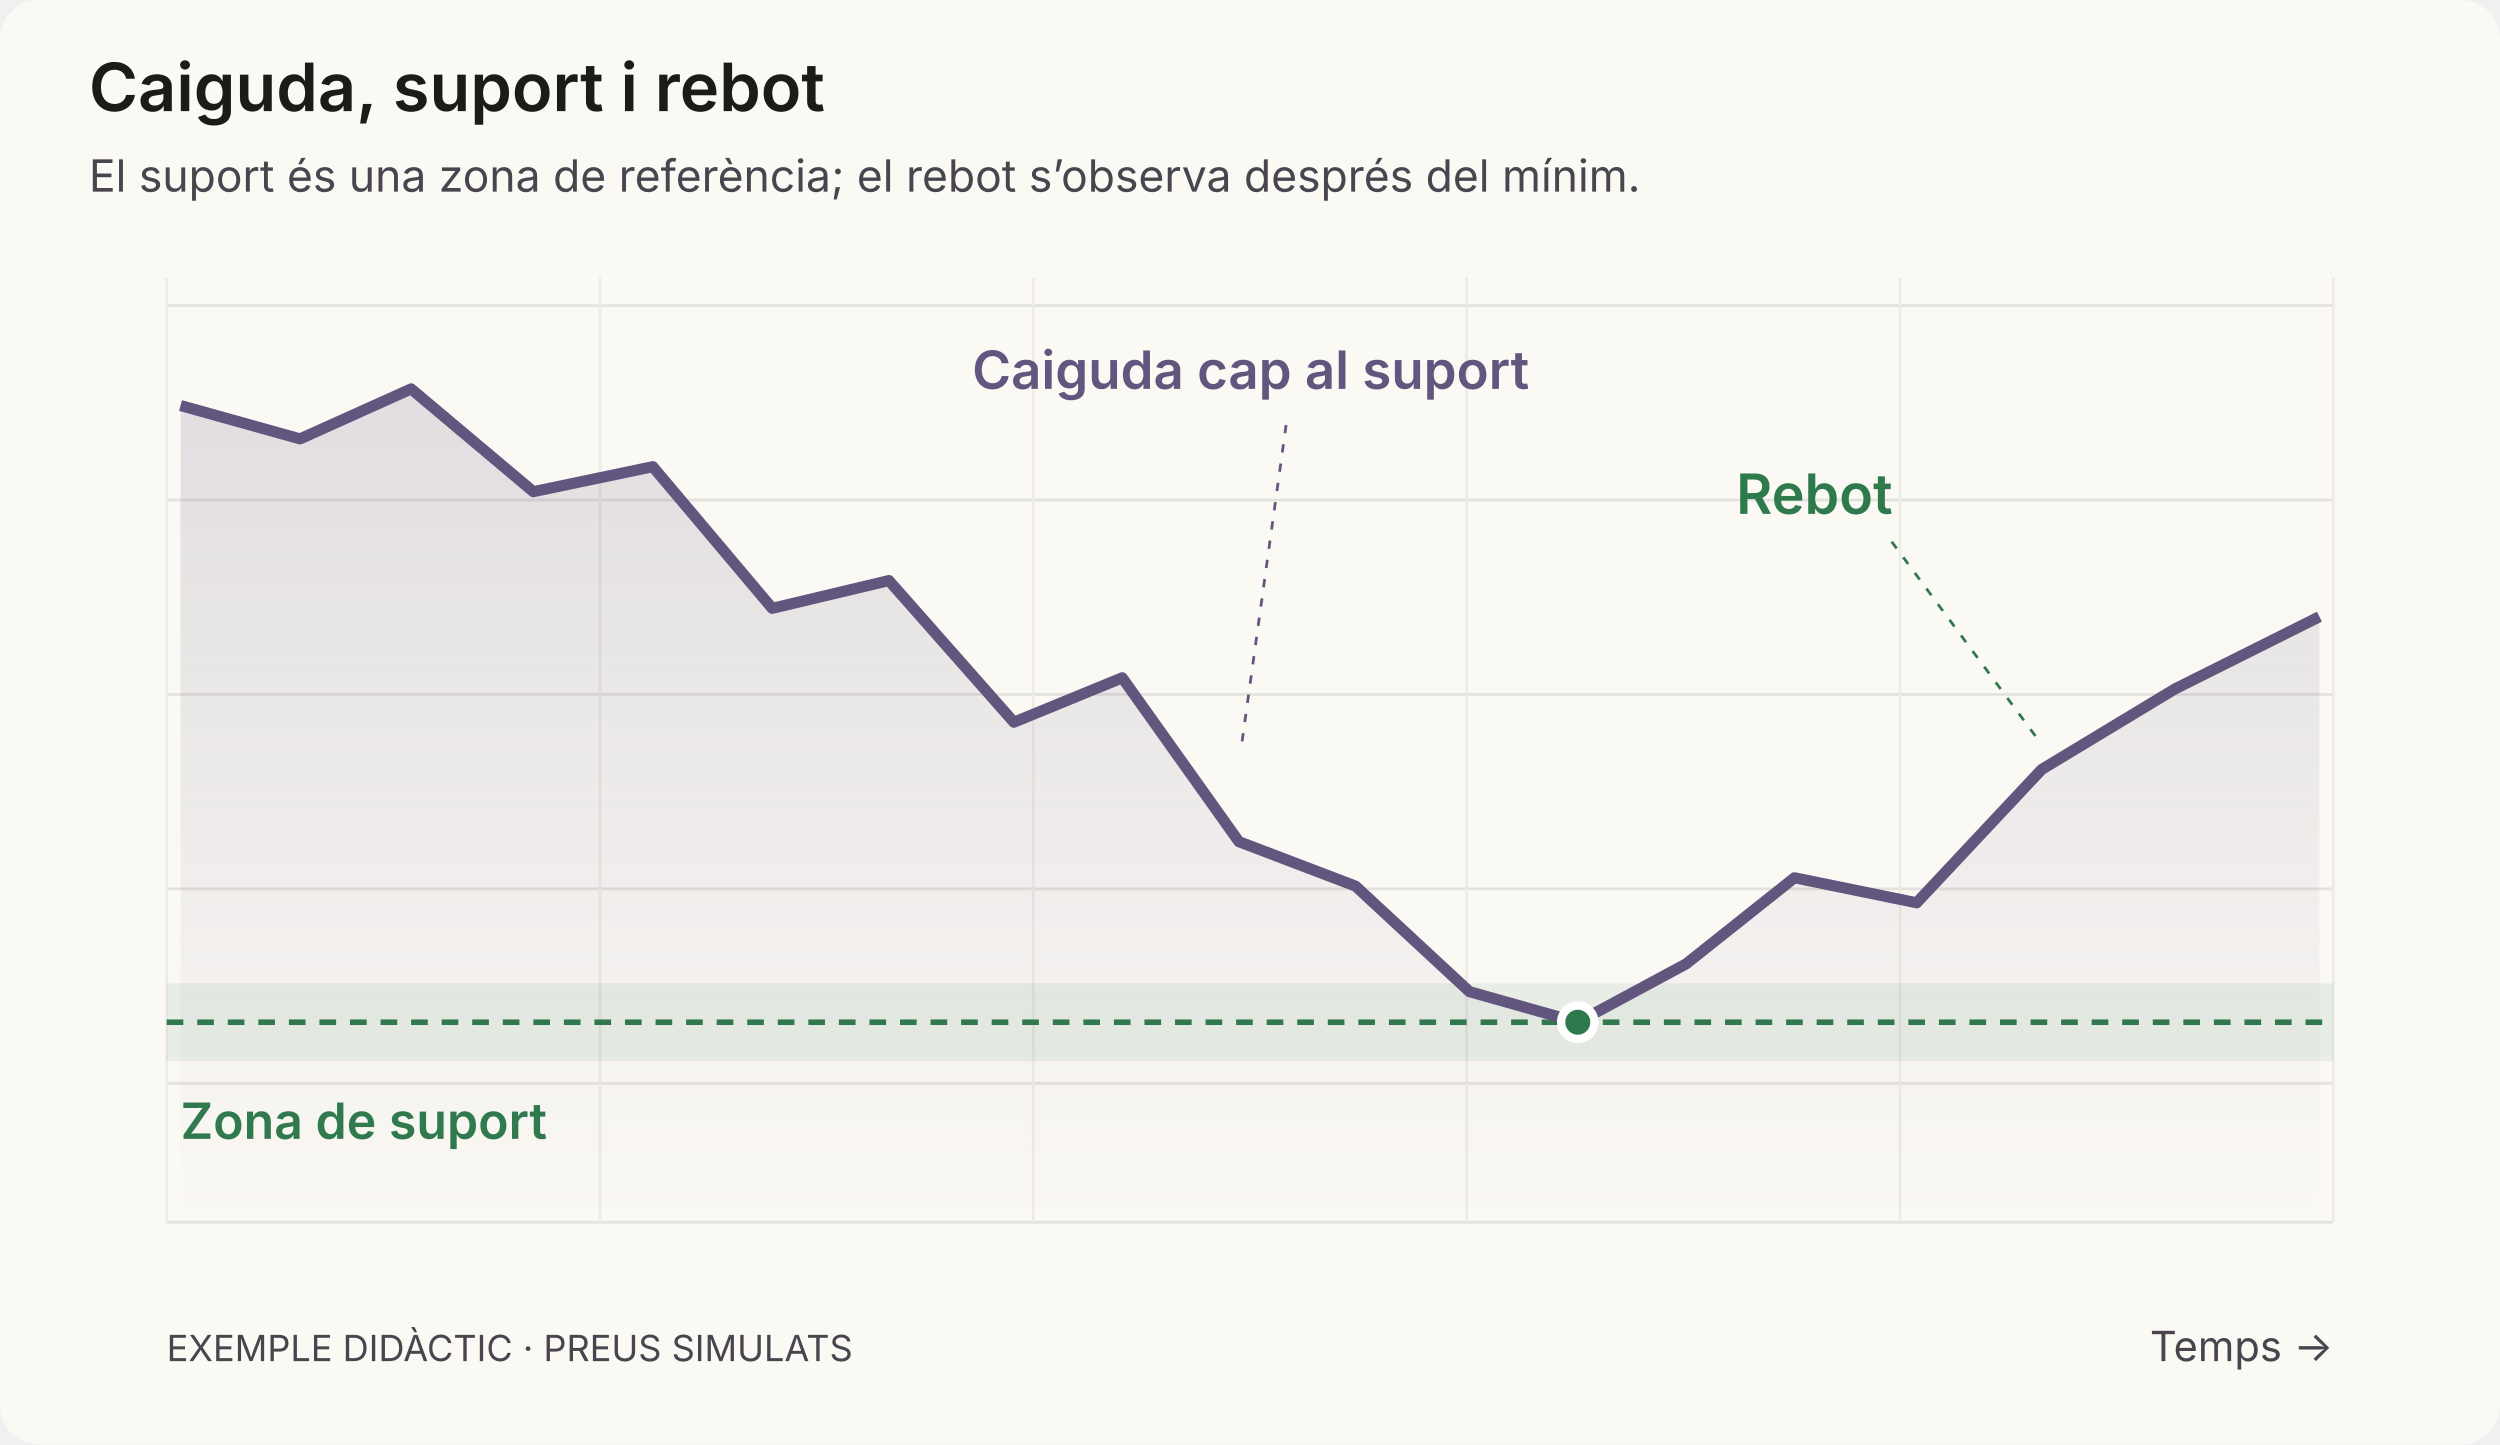
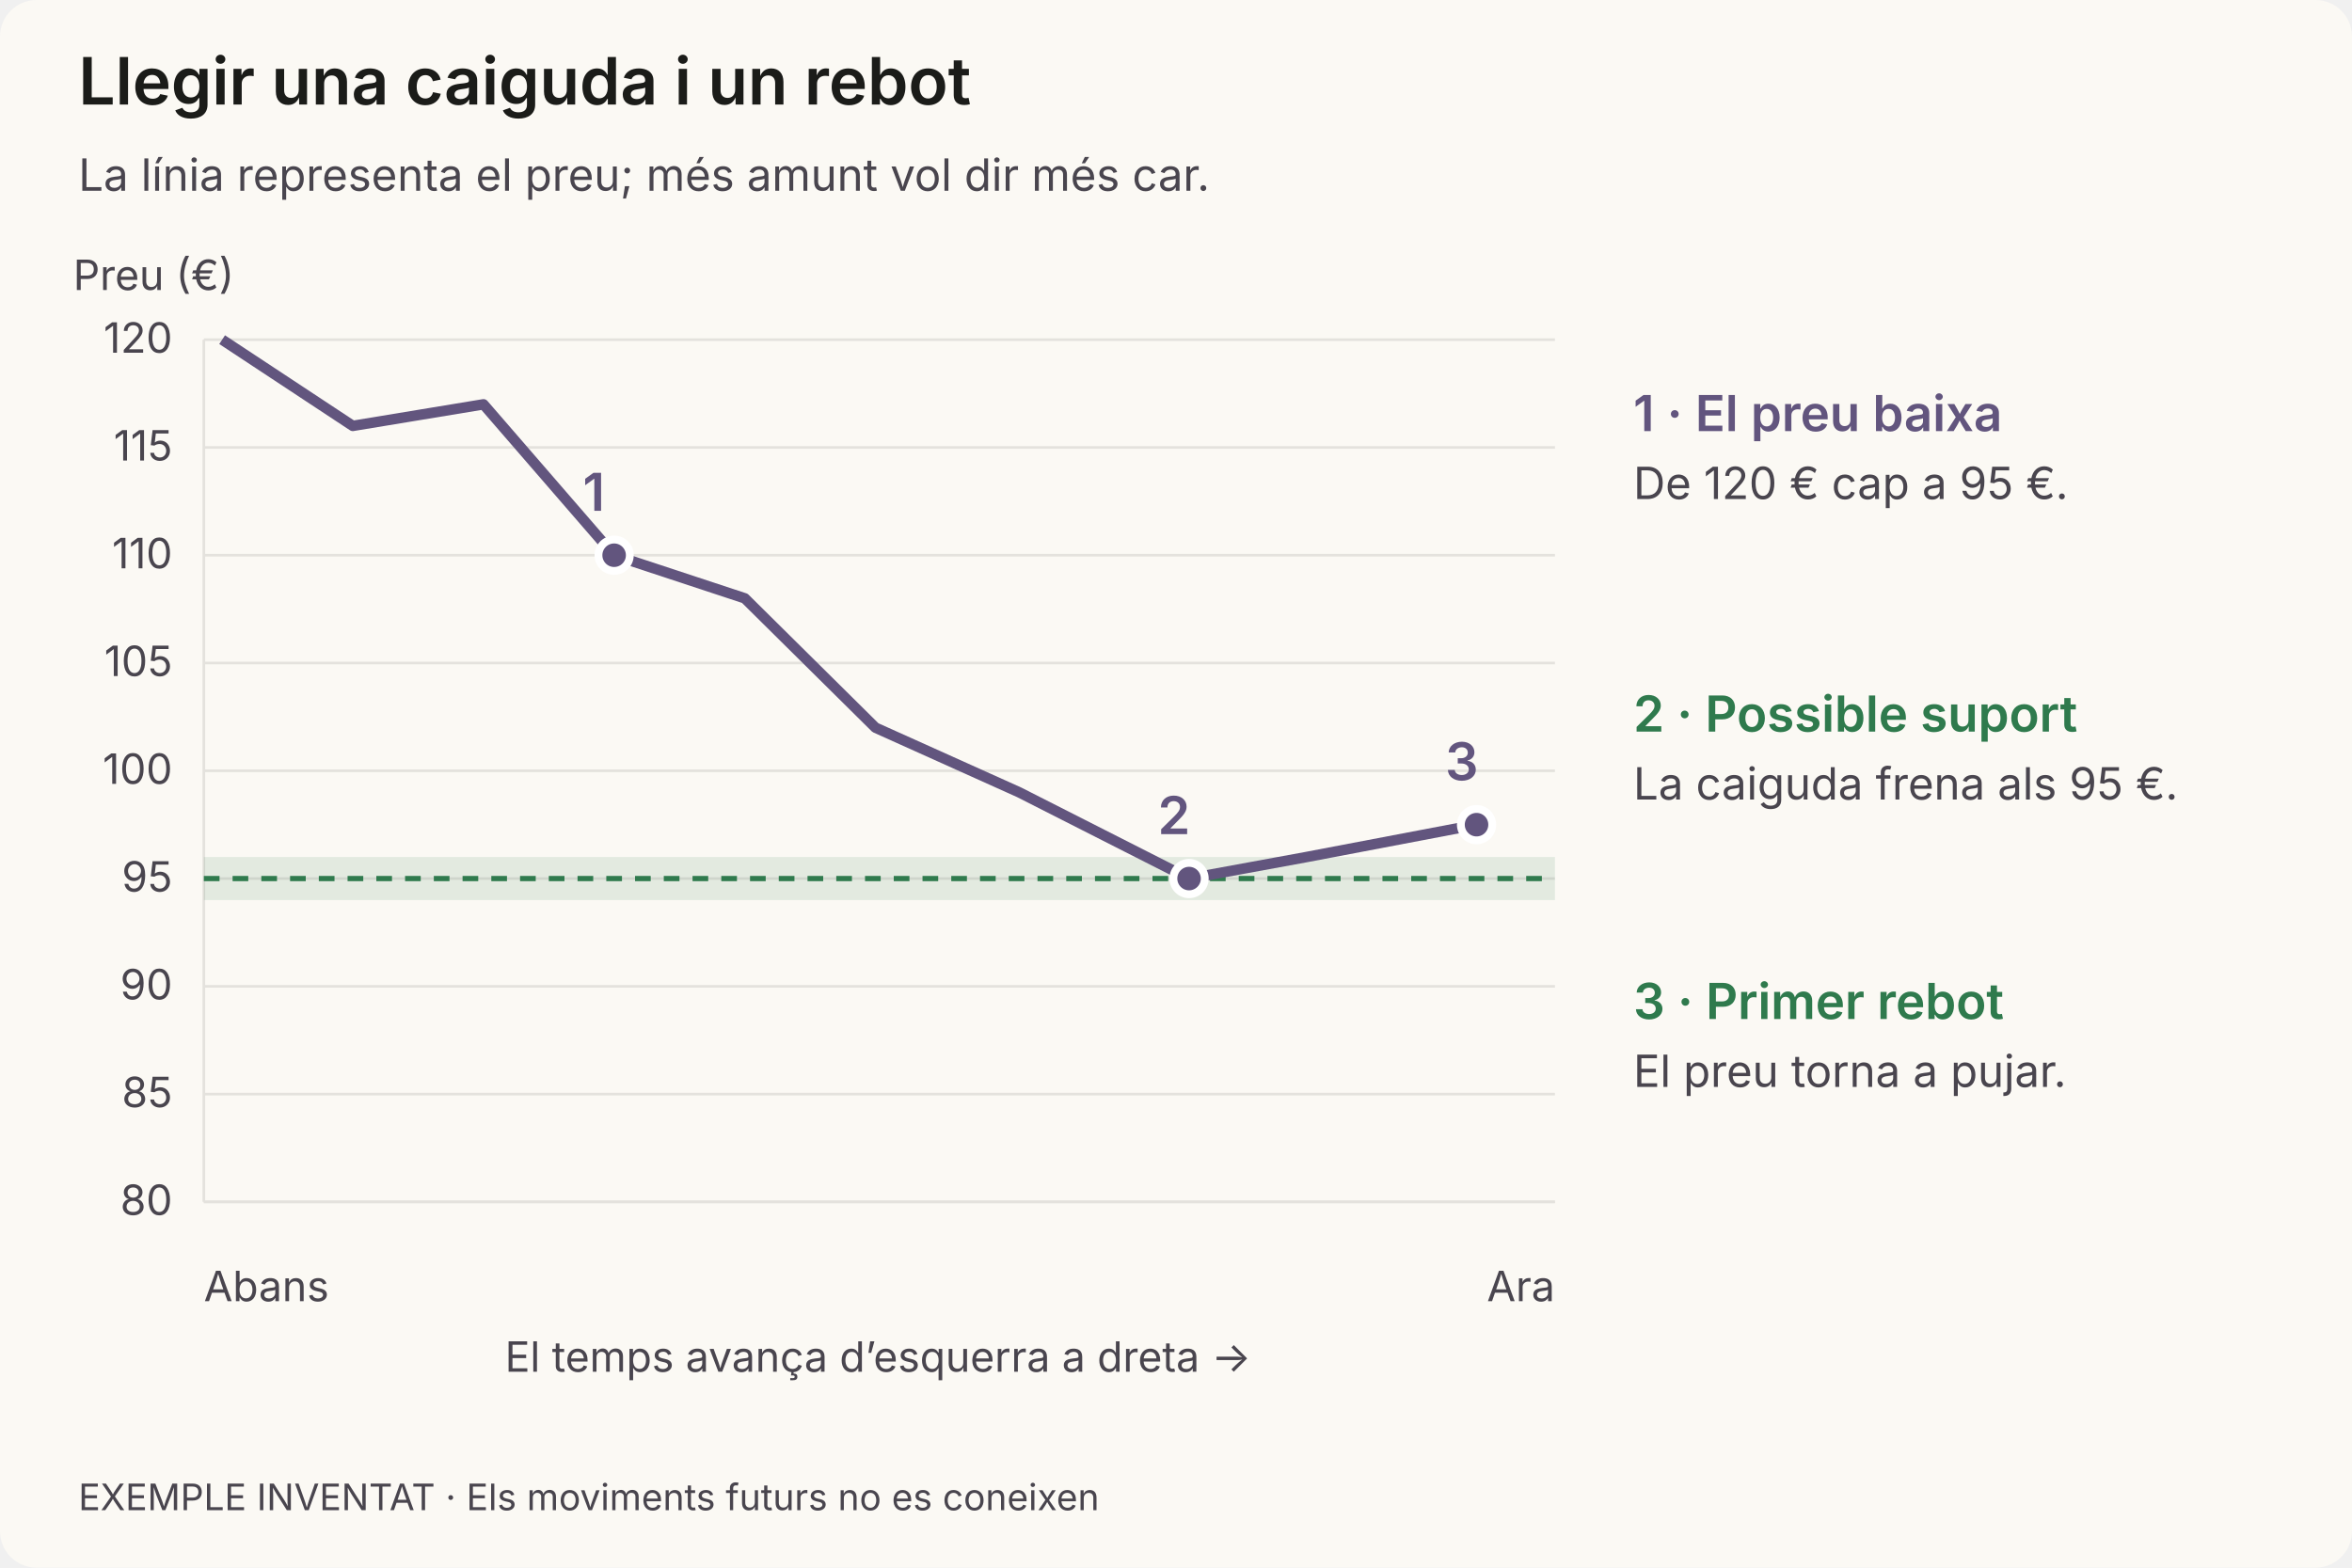
- <svg xmlns="http://www.w3.org/2000/svg" width="900" height="520" viewBox="0 0 900 520" role="img" aria-labelledby="title desc">
-   <defs>
-     <linearGradient id="area" x1="0" y1="0" x2="0" y2="1">
-       <stop stop-color="#62557e" stop-opacity=".17" />
-       <stop offset="1" stop-color="#62557e" stop-opacity="0" />
-     </linearGradient>
-   </defs>
-   <rect width="900" height="520" rx="14" fill="#fbf9f4" />
+ <svg xmlns="http://www.w3.org/2000/svg" width="900" height="600" viewBox="0 0 900 600" role="img" aria-labelledby="title desc">
+   <rect width="900" height="600" rx="14" fill="#fbf9f4" />
  <g font-family="Inter, Arial, sans-serif">
-     <text x="32" y="40" font-size="24" fill="#1b1c19" font-weight="600" text-anchor="start">Caiguda, suport i rebot</text>
-     <text x="32" y="69" font-size="16" fill="#49454e" font-weight="400" text-anchor="start">El suport és una zona de referència; el rebot s’observa després del mínim.</text>
-     <line x1="60" y1="110" x2="840" y2="110" stroke="#e4e2dd" stroke-width="1" />
-     <line x1="60" y1="180" x2="840" y2="180" stroke="#e4e2dd" stroke-width="1" />
-     <line x1="60" y1="250" x2="840" y2="250" stroke="#e4e2dd" stroke-width="1" />
-     <line x1="60" y1="320" x2="840" y2="320" stroke="#e4e2dd" stroke-width="1" />
-     <line x1="60" y1="390" x2="840" y2="390" stroke="#e4e2dd" stroke-width="1" />
-     <line x1="60" y1="440" x2="840" y2="440" stroke="#e4e2dd" stroke-width="1" />
-     <line x1="60" y1="100" x2="60" y2="440" stroke="#eeece7" stroke-width="1" />
-     <line x1="216" y1="100" x2="216" y2="440" stroke="#eeece7" stroke-width="1" />
-     <line x1="372" y1="100" x2="372" y2="440" stroke="#eeece7" stroke-width="1" />
-     <line x1="528" y1="100" x2="528" y2="440" stroke="#eeece7" stroke-width="1" />
-     <line x1="684" y1="100" x2="684" y2="440" stroke="#eeece7" stroke-width="1" />
-     <line x1="840" y1="100" x2="840" y2="440" stroke="#eeece7" stroke-width="1" />
-     <text x="60" y="490" font-size="13" fill="#49454e" font-weight="400" text-anchor="start">EXEMPLE DIDÀCTIC · PREUS SIMULATS</text>
-     <text x="840" y="490" font-size="15" fill="#49454e" font-weight="400" text-anchor="end">Temps →</text>
-     <rect x="60" y="354" width="780" height="28" fill="#2f7a4d" opacity=".09" />
-     <line x1="60" y1="368" x2="840" y2="368" stroke="#2f7a4d" stroke-width="2" stroke-dasharray="6 5" />
-     <text x="65" y="410" font-size="18" fill="#2f7a4d" font-weight="600" text-anchor="start">Zona de suport</text>
-     <path d="M 65 146 L 108 158 L 148 140 L 192 177 L 235 168 L 278 219 L 320 209 L 365 260 L 404 244 L 446 303 L 488 319 L 529 357 L 568 368 L 607 347 L 646 316 L 690 325 L 735 277 L 783 248 L 835 222 L 835 440 L 65 440 Z" fill="url(#area)" />
-     <path d="M 65 146 L 108 158 L 148 140 L 192 177 L 235 168 L 278 219 L 320 209 L 365 260 L 404 244 L 446 303 L 488 319 L 529 357 L 568 368 L 607 347 L 646 316 L 690 325 L 735 277 L 783 248 L 835 222" fill="none" stroke="#62557e" stroke-width="4" stroke-linejoin="round" />
-     <circle cx="568" cy="368" r="6" fill="#2f7a4d" stroke="white" stroke-width="3" />
-     <text x="350" y="140" font-size="19" fill="#62557e" font-weight="600" text-anchor="start">Caiguda cap al suport</text>
-     <line x1="463" y1="153" x2="447" y2="268" stroke="#62557e" stroke-width="1" stroke-dasharray="3 4" />
-     <text x="625" y="185" font-size="20" fill="#2f7a4d" font-weight="600" text-anchor="start">Rebot</text>
-     <line x1="681" y1="195" x2="735" y2="268" stroke="#2f7a4d" stroke-width="1" stroke-dasharray="3 4" />
+     <text x="30" y="40" font-size="25" fill="#1b1c19" font-weight="600" text-anchor="start">Llegir una caiguda i un rebot</text>
+     <text x="30" y="73" font-size="17" fill="#49454e" font-weight="400" text-anchor="start">La línia representa el preu; més amunt vol dir més car.</text>
+     <text x="28" y="111" font-size="16" fill="#49454e" font-weight="400" text-anchor="start">Preu (€)</text>
+     <line x1="78" y1="460.0" x2="595" y2="460.0" stroke="#e4e2dd" stroke-width="1" />
+     <text x="66" y="465.0" font-size="16" fill="#49454e" font-weight="400" text-anchor="end">80</text>
+     <line x1="78" y1="418.75" x2="595" y2="418.75" stroke="#e4e2dd" stroke-width="1" />
+     <text x="66" y="423.75" font-size="16" fill="#49454e" font-weight="400" text-anchor="end">85</text>
+     <line x1="78" y1="377.5" x2="595" y2="377.5" stroke="#e4e2dd" stroke-width="1" />
+     <text x="66" y="382.5" font-size="16" fill="#49454e" font-weight="400" text-anchor="end">90</text>
+     <line x1="78" y1="336.25" x2="595" y2="336.25" stroke="#e4e2dd" stroke-width="1" />
+     <text x="66" y="341.25" font-size="16" fill="#49454e" font-weight="400" text-anchor="end">95</text>
+     <line x1="78" y1="295.0" x2="595" y2="295.0" stroke="#e4e2dd" stroke-width="1" />
+     <text x="66" y="300.0" font-size="16" fill="#49454e" font-weight="400" text-anchor="end">100</text>
+     <line x1="78" y1="253.75" x2="595" y2="253.75" stroke="#e4e2dd" stroke-width="1" />
+     <text x="66" y="258.75" font-size="16" fill="#49454e" font-weight="400" text-anchor="end">105</text>
+     <line x1="78" y1="212.5" x2="595" y2="212.5" stroke="#e4e2dd" stroke-width="1" />
+     <text x="66" y="217.5" font-size="16" fill="#49454e" font-weight="400" text-anchor="end">110</text>
+     <line x1="78" y1="171.25" x2="595" y2="171.25" stroke="#e4e2dd" stroke-width="1" />
+     <text x="66" y="176.25" font-size="16" fill="#49454e" font-weight="400" text-anchor="end">115</text>
+     <line x1="78" y1="130.0" x2="595" y2="130.0" stroke="#e4e2dd" stroke-width="1" />
+     <text x="66" y="135.0" font-size="16" fill="#49454e" font-weight="400" text-anchor="end">120</text>
+     <line x1="78" y1="130" x2="78" y2="460" stroke="#e4e2dd" stroke-width="1" />
+     <line x1="78" y1="460" x2="595" y2="460" stroke="#e4e2dd" stroke-width="1" />
+     <text x="78" y="498" font-size="16" fill="#49454e" font-weight="400" text-anchor="start">Abans</text>
+     <text x="595" y="498" font-size="16" fill="#49454e" font-weight="400" text-anchor="end">Ara</text>
+     <text x="336" y="525" font-size="16" fill="#49454e" font-weight="400" text-anchor="middle">El temps avança d’esquerra a dreta →</text>
+     <text x="30" y="578" font-size="14" fill="#49454e" font-weight="400" text-anchor="start">EXEMPLE INVENTAT · Els moviments futurs no es coneixen</text>
+     <rect x="78" y="328.0" width="517" height="16.5" fill="#2f7a4d" opacity=".12" />
+     <line x1="78" y1="336.25" x2="595" y2="336.25" stroke="#2f7a4d" stroke-width="2" stroke-dasharray="6 5" />
+     <path d="M 85 130.0 L 135 163.0 L 185 154.75 L 235 212.5 L 285 229 L 335 278.5 L 390 303.25 L 455 336.25 L 500 328.0 L 565 315.625" fill="none" stroke="#62557e" stroke-width="4" stroke-linejoin="round" />
+     <circle cx="235" cy="212.5" r="6" fill="#62557e" stroke="white" stroke-width="3" />
+     <text x="223" y="195.5" font-size="20" fill="#62557e" font-weight="600" text-anchor="start">1</text>
+     <circle cx="455" cy="336.25" r="6" fill="#62557e" stroke="white" stroke-width="3" />
+     <text x="443" y="319.25" font-size="20" fill="#62557e" font-weight="600" text-anchor="start">2</text>
+     <circle cx="565" cy="315.625" r="6" fill="#62557e" stroke="white" stroke-width="3" />
+     <text x="553" y="298.625" font-size="20" fill="#62557e" font-weight="600" text-anchor="start">3</text>
+     <text x="625" y="165" font-size="19" fill="#62557e" font-weight="600" text-anchor="start">1 · El preu baixa</text>
+     <text x="625" y="191" font-size="17" fill="#49454e" font-weight="400" text-anchor="start">De 120 € cap a 95 €.</text>
+     <text x="625" y="280" font-size="19" fill="#2f7a4d" font-weight="600" text-anchor="start">2 · Possible suport</text>
+     <text x="625" y="306" font-size="17" fill="#49454e" font-weight="400" text-anchor="start">La caiguda frena als 95 €.</text>
+     <text x="625" y="390" font-size="19" fill="#2f7a4d" font-weight="600" text-anchor="start">3 · Primer rebot</text>
+     <text x="625" y="416" font-size="17" fill="#49454e" font-weight="400" text-anchor="start">El preu torna a pujar.</text>
  </g>
</svg>
